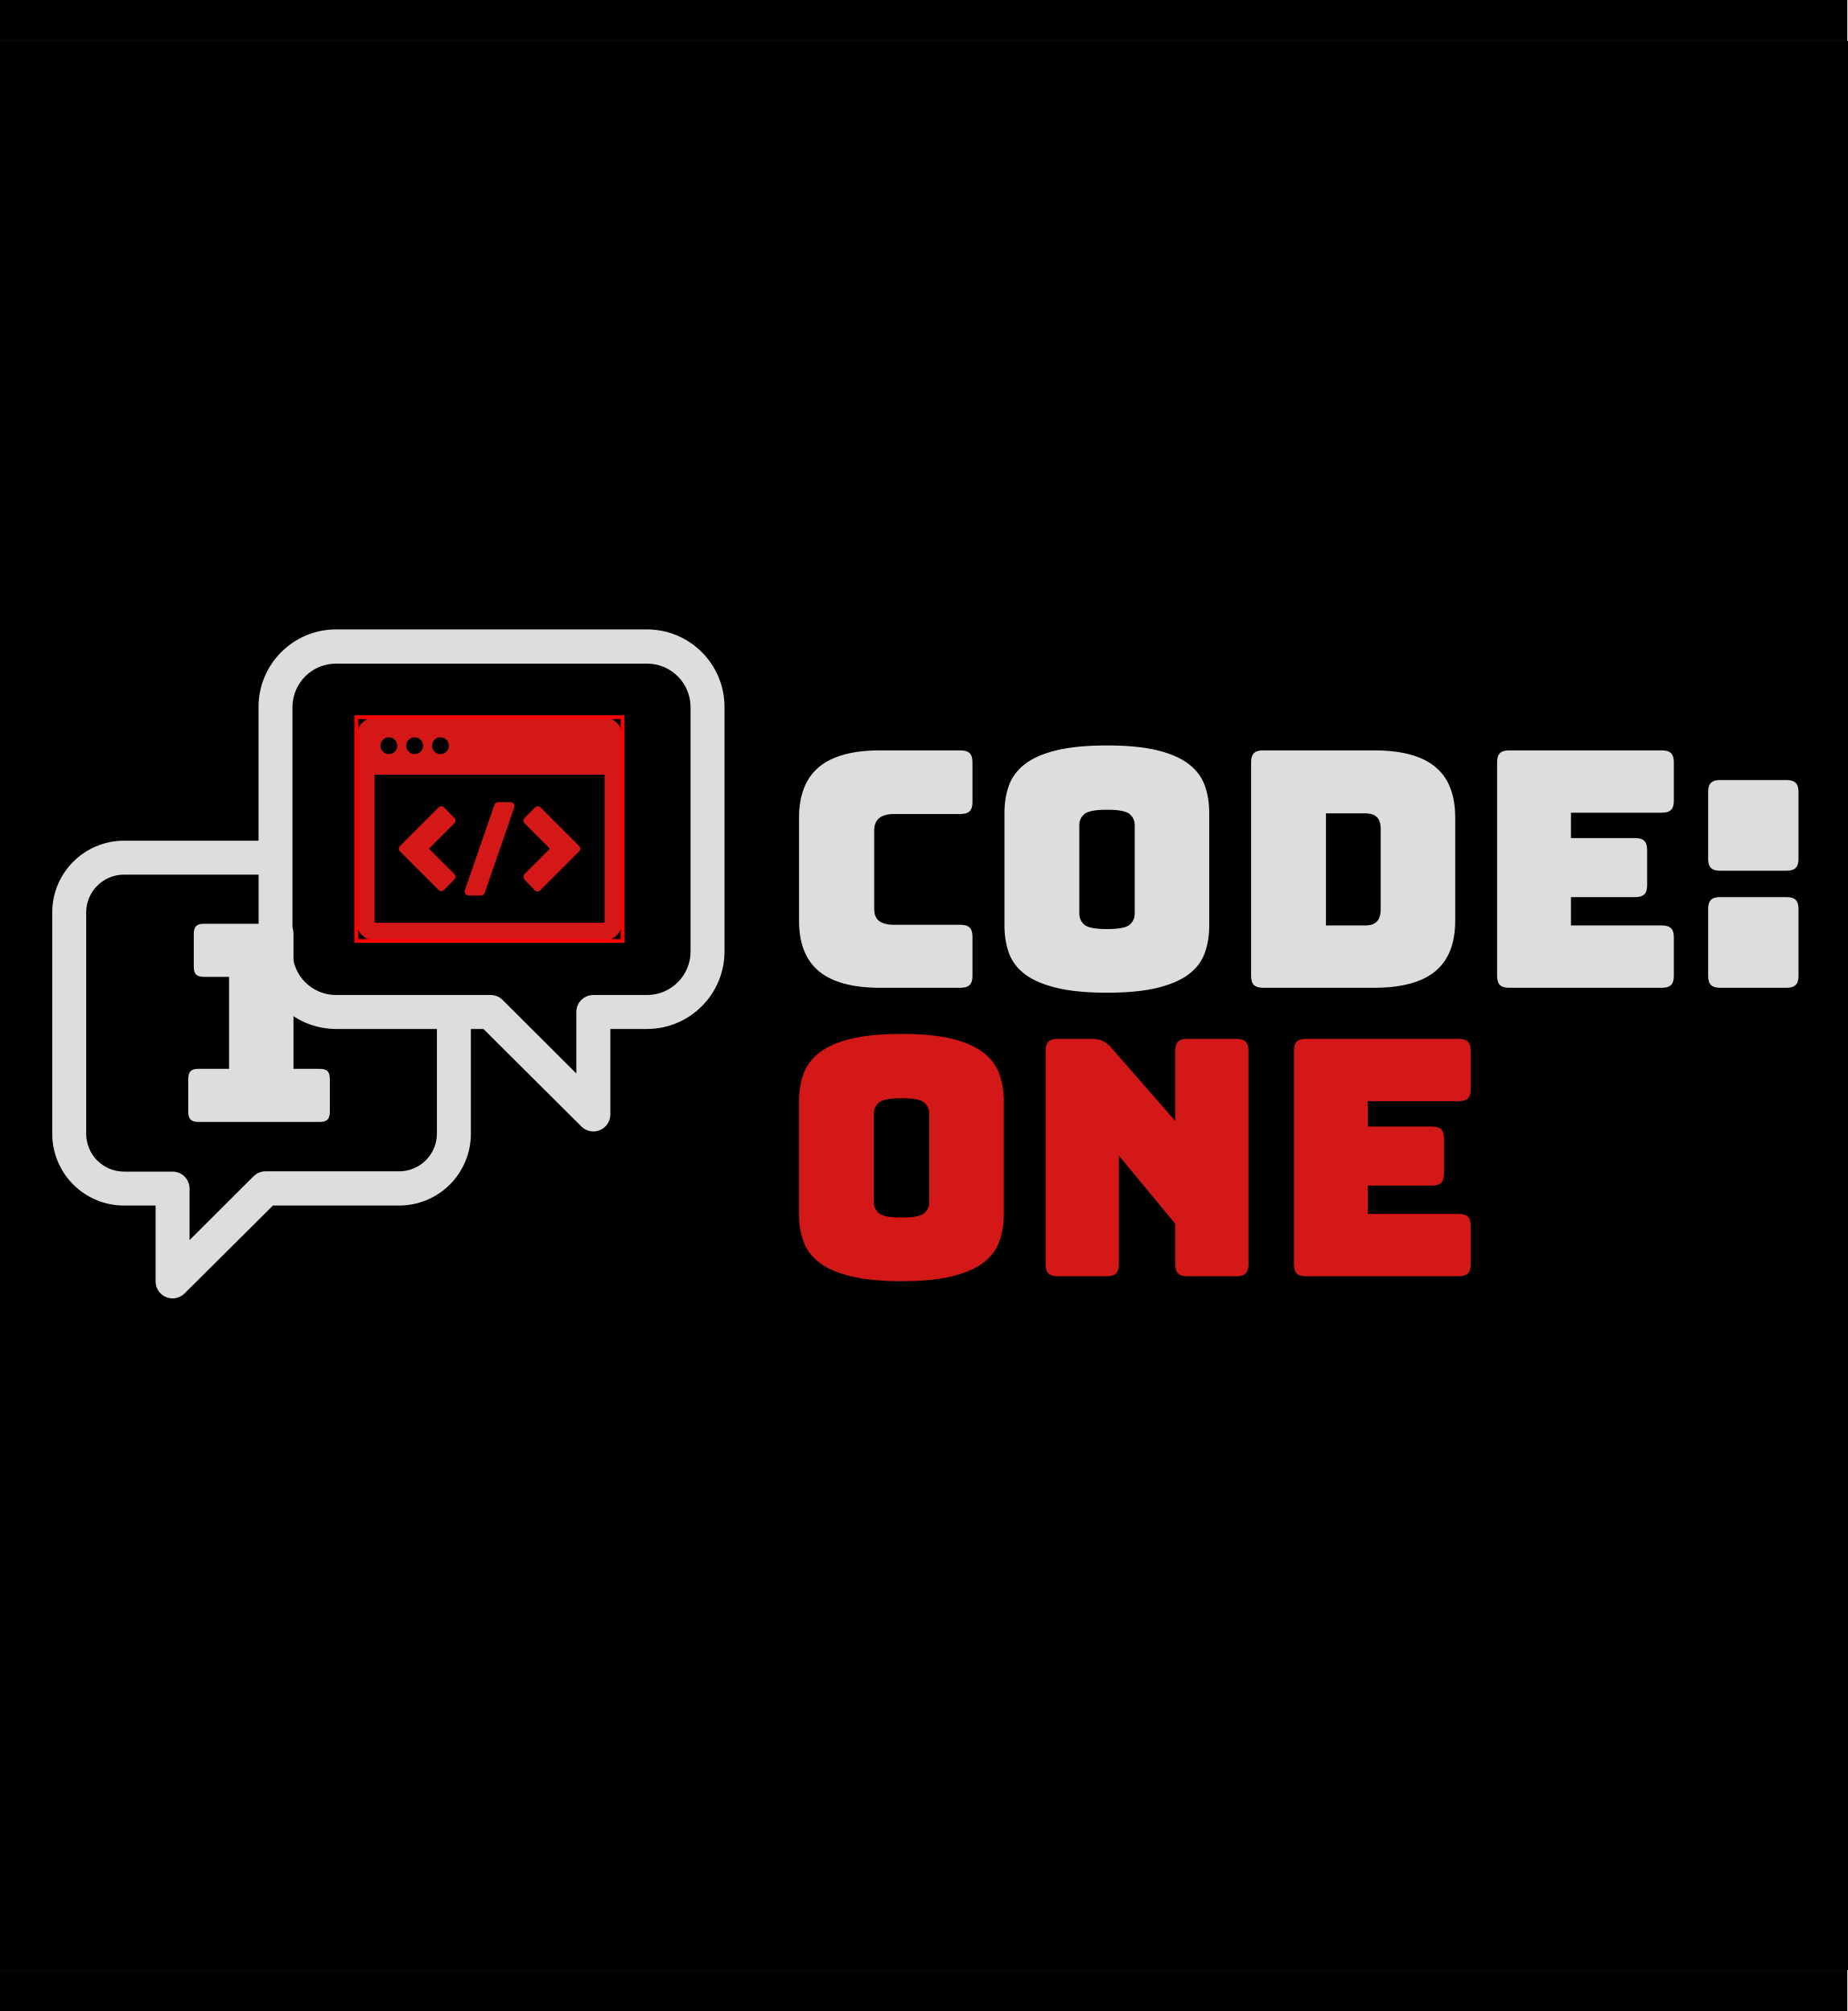
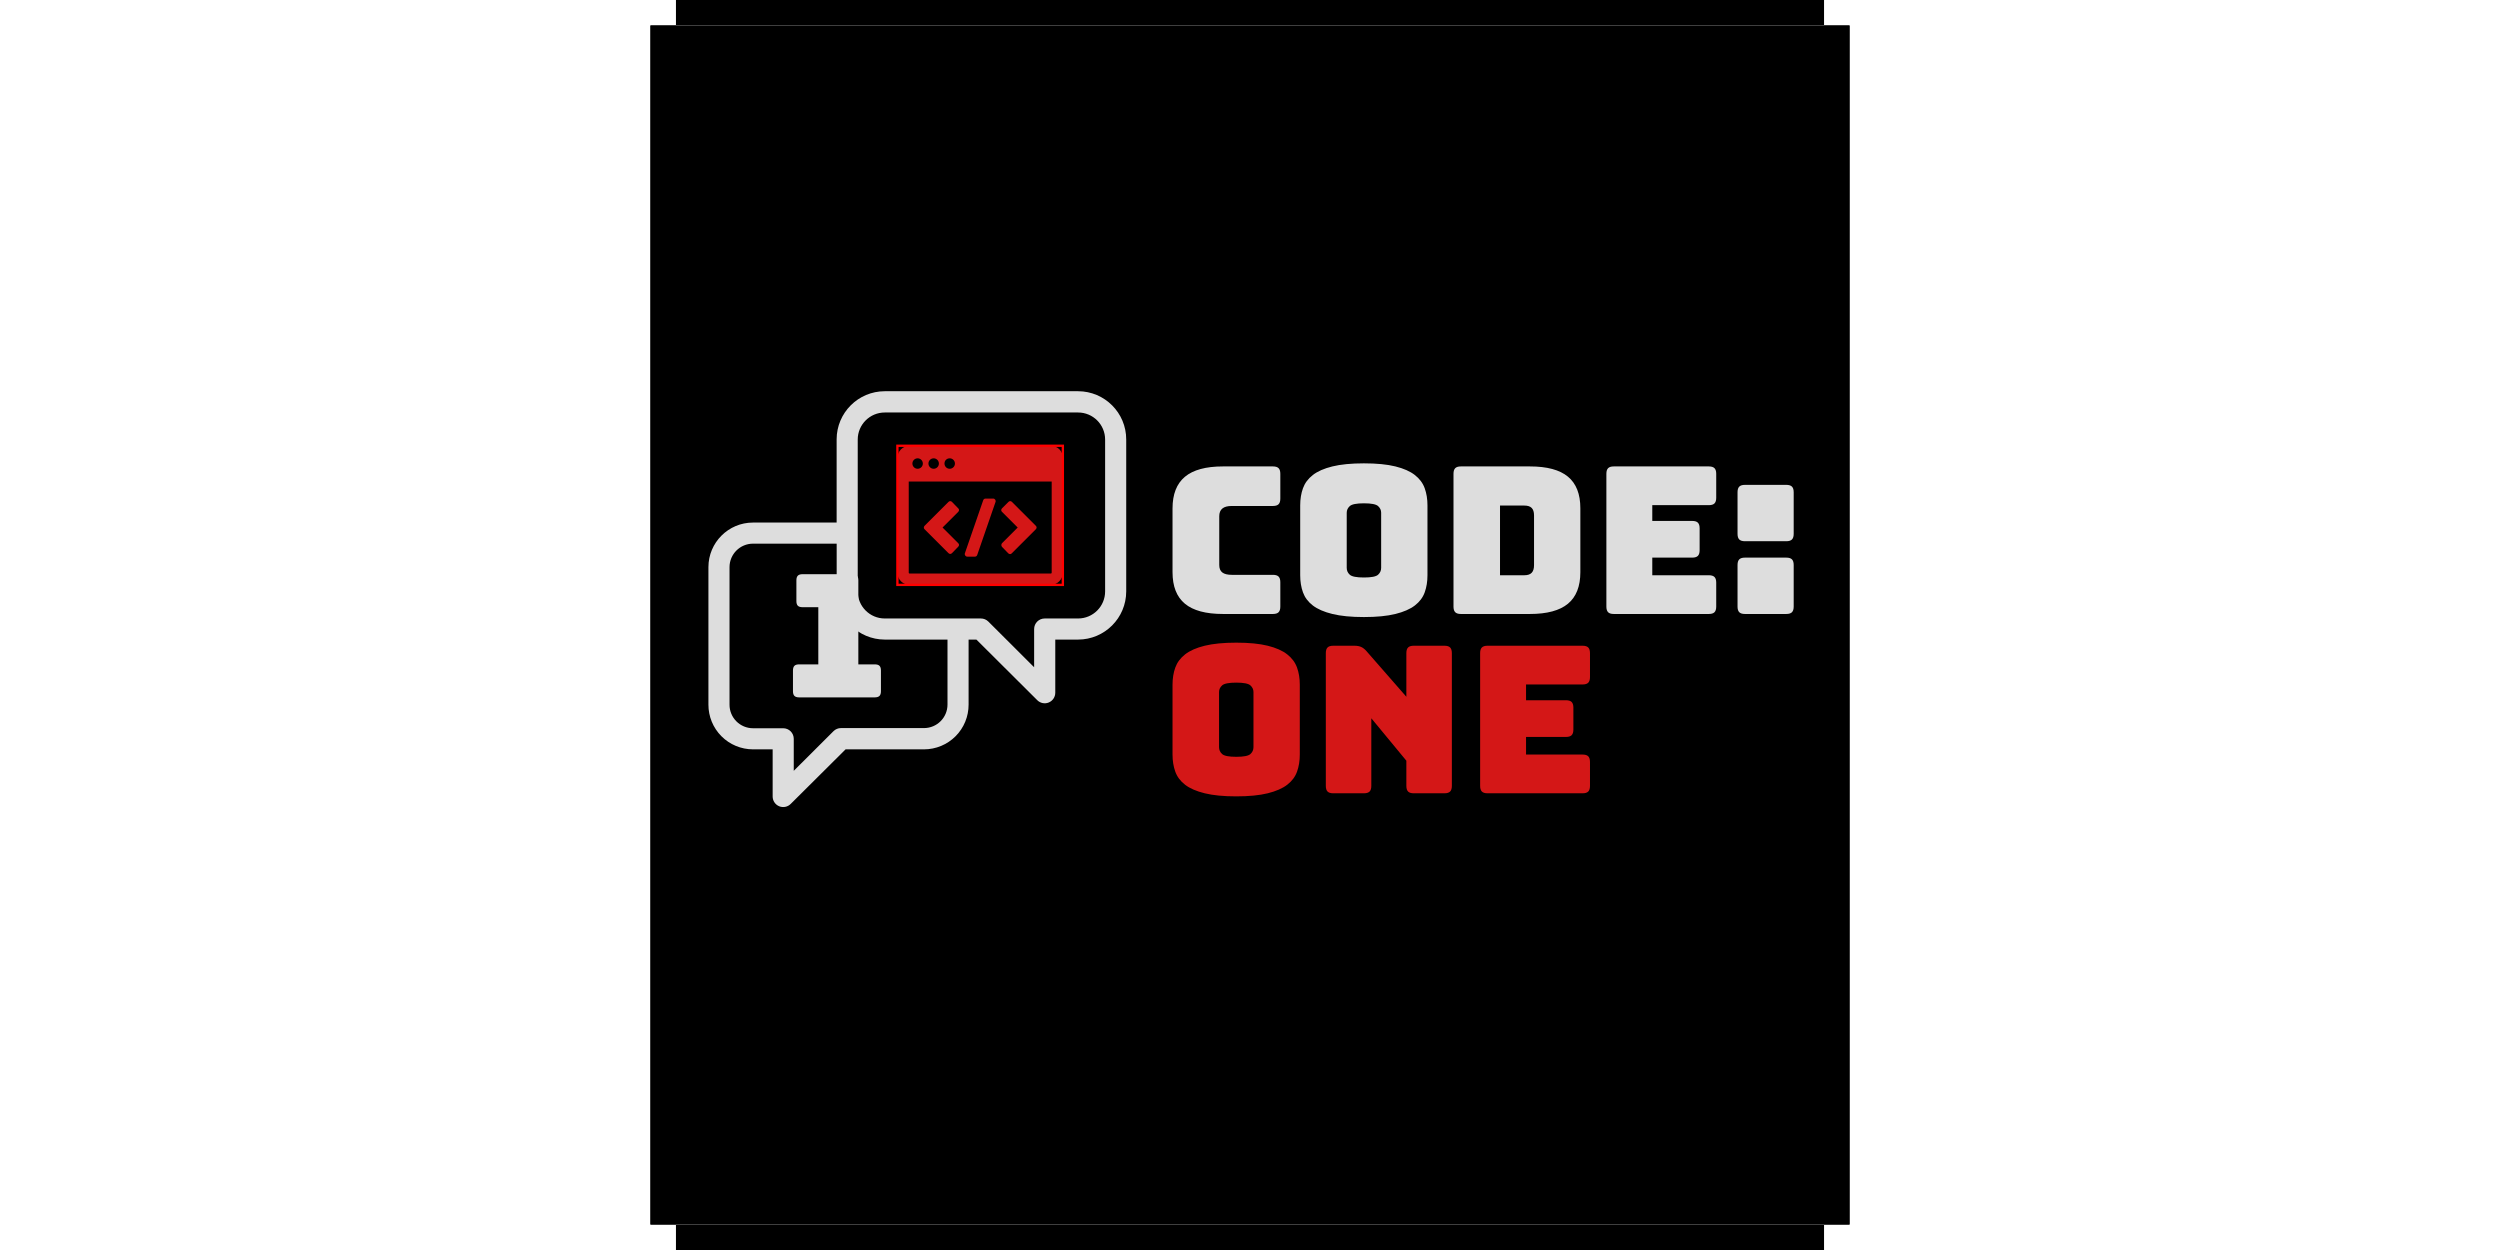
- <svg xmlns="http://www.w3.org/2000/svg" width="721px" height="785px" style="position: absolute; top: 0px; left: 0px; width: 721px; height: 785px; background: black;" viewBox="10.879 -10.879 490.242 533.758" class="css-np3qrs">
+ <svg xmlns="http://www.w3.org/2000/svg" width="800px" height="400px" style="position: absolute; top: 0px; left: 0px; background: transparent;" viewBox="10.879 -10.879 490.242 533.758" class="css-np3qrs">
  <defs>
    <pattern id="o_enf2h1e03_2" x="0" y="0" width="21.758" height="21.758" patternUnits="userSpaceOnUse" class="css-1e1xezv">
      <rect x="0" y="0" width="21.758" height="21.758" />
      <circle cx="0" cy="0" r="1.02" />
      <circle cx="21.758" cy="0" r="1.02" />
      <circle cx="21.758" cy="21.758" r="1.02" />
      <circle cx="0" cy="21.758" r="1.02" />
    </pattern>
  </defs>
  <rect fill="url(#o_enf2h1e03_2)" stroke-width="0.68" x="0" y="0" width="512" height="512" class="css-f3jo1l" />
  <svg width="512" height="512" style="overflow: visible;" viewBox="0 0 512 512" data-svgdocument="" id="_3qcLrDpQ6JrxcWAie__xY" class="fl-svgdocument" x="0" y="0" overflow="hidden" data-bbox="47.68279935562094 197.07670999322602 305.06463042740023 117.84656568080936">
    <defs id="_Mz_1Sy8Z-r4V5NhIO4399" transform="matrix(0.6453709, 0, 0, 0.6453709, -19.2611, 186.8233)" data-uid="o_enf2h1e03_4" />
    <path text="code:" text-anchor="start" font-size="100" letter-spacing="0" side="left" offset="0" dx="0" dy="0" space="preserve" href="" font-family="Bungee" font-scale="contain" transform="matrix(0.8750885, 0, 0, 0.8750885, 217.8438, 251.2936)" x="0" y="0" fill="#ddd" data-fl-textpath="" id="_dbHH01i2xlTP3TKjYS3EL" data-uid="o_enf2h1e03_5" d="M 54.8 0L 54.8 0L 30.4 0Q 17.9 0  11.85-5Q 5.8-10  5.8-20.4L 5.8-20.4L 5.8-51.5Q 5.8-61.9  11.85-66.95Q 17.9-72  30.4-72L 30.4-72L 54.8-72Q 56.7-72  57.55-71.15Q 58.4-70.3  58.4-68.4L 58.4-68.4L 58.4-56.3Q 58.4-54.4  57.55-53.55Q 56.7-52.7  54.8-52.7L 54.8-52.7L 34.7-52.7Q 31.6-52.7  30.1-51.45Q 28.6-50.2  28.6-47.7L 28.6-47.7L 28.6-23.9Q 28.6-21.4  30.1-20.25Q 31.6-19.1  34.7-19.1L 34.7-19.1L 54.8-19.1Q 56.7-19.1  57.55-18.25Q 58.4-17.4  58.4-15.5L 58.4-15.5L 58.4-3.6Q 58.4-1.7  57.55-0.85Q 56.7 0  54.8 0ZM 130.2-53L 130.2-18.9Q 130.2-14.3  128.85-10.55Q 127.5-6.8  124.05-4.15Q 120.6-1.5  114.55 0Q 108.5 1.5  99.2 1.5L 99.2 1.5Q 89.9 1.5  83.8 0Q 77.7-1.5  74.25-4.15Q 70.8-6.8  69.45-10.55Q 68.1-14.3  68.1-18.9L 68.1-18.9L 68.1-53Q 68.1-57.6  69.45-61.35Q 70.8-65.1  74.25-67.8Q 77.7-70.5  83.8-72Q 89.9-73.5  99.2-73.5L 99.2-73.5Q 108.5-73.5  114.55-72Q 120.6-70.5  124.05-67.8Q 127.5-65.1  128.85-61.35Q 130.2-57.6  130.2-53L 130.2-53ZM 90.8-49.4L 90.8-22.5Q 90.8-20.5  92.3-19.15Q 93.8-17.8  99.2-17.8L 99.2-17.8Q 104.6-17.8  106.1-19.15Q 107.6-20.5  107.6-22.5L 107.6-22.5L 107.6-49.4Q 107.6-51.3  106.1-52.65Q 104.6-54  99.2-54L 99.2-54Q 93.8-54  92.3-52.65Q 90.8-51.3  90.8-49.4L 90.8-49.4ZM 180.2 0L 180.2 0L 146.5 0Q 144.6 0  143.75-0.85Q 142.9-1.7  142.9-3.6L 142.9-3.6L 142.9-68.4Q 142.9-70.3  143.75-71.15Q 144.6-72  146.5-72L 146.5-72L 180.2-72Q 192.7-72  198.75-67Q 204.8-62  204.8-51.6L 204.8-51.6L 204.8-20.4Q 204.8-10  198.75-5Q 192.7 0  180.2 0ZM 177.5-52.9L 165.6-52.9L 165.6-18.9L 177.5-18.9Q 179.9-18.9  181.05-20.1Q 182.2-21.3  182.2-23.8L 182.2-23.8L 182.2-48.1Q 182.2-50.6  181.05-51.75Q 179.9-52.9  177.5-52.9L 177.5-52.9ZM 267.5 0L 267.5 0L 221.1 0Q 219.2 0  218.35-0.85Q 217.5-1.7  217.5-3.6L 217.5-3.6L 217.5-68.4Q 217.5-70.3  218.35-71.15Q 219.2-72  221.1-72L 221.1-72L 267.5-72Q 269.4-72  270.25-71.15Q 271.1-70.3  271.1-68.4L 271.1-68.4L 271.1-56.7Q 271.1-54.8  270.25-53.95Q 269.4-53.1  267.5-53.1L 267.5-53.1L 239.9-53.1L 239.9-45.4L 259.4-45.4Q 261.3-45.4  262.15-44.55Q 263-43.7  263-41.8L 263-41.8L 263-31.1Q 263-29.2  262.15-28.35Q 261.3-27.5  259.4-27.5L 259.4-27.5L 239.9-27.5L 239.9-18.9L 267.5-18.9Q 269.4-18.9  270.25-18.05Q 271.1-17.2  271.1-15.3L 271.1-15.3L 271.1-3.6Q 271.1-1.7  270.25-0.85Q 269.4 0  267.5 0ZM 305.3 0L 305.3 0L 285.1 0Q 283.2 0  282.35-0.85Q 281.5-1.7  281.5-3.6L 281.5-3.6L 281.5-23.9Q 281.5-25.8  282.35-26.65Q 283.2-27.5  285.1-27.5L 285.1-27.5L 305.3-27.5Q 307.2-27.5  308.05-26.65Q 308.9-25.8  308.9-23.9L 308.9-23.9L 308.9-3.6Q 308.9-1.7  308.05-0.85Q 307.2 0  305.3 0ZM 305.3-35.5L 305.3-35.5L 285.1-35.5Q 283.2-35.5  282.35-36.35Q 281.5-37.2  281.5-39.1L 281.5-39.1L 281.5-59.4Q 281.5-61.3  282.35-62.15Q 283.2-63  285.1-63L 285.1-63L 305.3-63Q 307.2-63  308.05-62.15Q 308.9-61.3  308.9-59.4L 308.9-59.4L 308.9-39.1Q 308.9-37.2  308.05-36.35Q 307.2-35.5  305.3-35.5Z" />
    <path text="one" text-anchor="start" font-size="100" letter-spacing="0" side="left" offset="0" dx="0" dy="0" space="preserve" href="" font-family="Bungee" font-scale="contain" transform="matrix(0.8750885, 0, 0, 0.8750885, 217.8433, 327.8605)" x="0" y="0" fill="#d41717" data-fl-textpath="" id="_LT9703mBXXvD2CqRzN1-_" data-uid="o_enf2h1e03_6" d="M 67.9-53L 67.9-18.9Q 67.9-14.3  66.55-10.55Q 65.2-6.8  61.75-4.15Q 58.3-1.5  52.25 0Q 46.2 1.5  36.9 1.5L 36.9 1.5Q 27.6 1.5  21.5 0Q 15.4-1.5  11.95-4.15Q 8.5-6.8  7.15-10.55Q 5.8-14.3  5.8-18.9L 5.8-18.9L 5.8-53Q 5.8-57.6  7.15-61.35Q 8.5-65.1  11.95-67.8Q 15.4-70.5  21.5-72Q 27.6-73.5  36.9-73.5L 36.9-73.5Q 46.2-73.5  52.25-72Q 58.3-70.5  61.75-67.8Q 65.2-65.1  66.55-61.35Q 67.9-57.6  67.9-53L 67.9-53ZM 28.5-49.4L 28.5-22.5Q 28.5-20.5  30-19.15Q 31.5-17.8  36.9-17.8L 36.9-17.8Q 42.3-17.8  43.8-19.15Q 45.3-20.5  45.3-22.5L 45.3-22.5L 45.3-49.4Q 45.3-51.3  43.8-52.65Q 42.3-54  36.9-54L 36.9-54Q 31.5-54  30-52.65Q 28.5-51.3  28.5-49.4L 28.5-49.4ZM 99.2 0L 99.2 0L 84.2 0Q 82.3 0  81.45-0.85Q 80.6-1.7  80.6-3.6L 80.6-3.6L 80.6-68.4Q 80.6-70.3  81.45-71.15Q 82.3-72  84.2-72L 84.2-72L 94.6-72Q 96.5-72  97.85-71.4Q 99.2-70.8  100.5-69.3L 100.5-69.3L 119.9-47.1L 119.9-68.4Q 119.9-70.3  120.75-71.15Q 121.6-72  123.5-72L 123.5-72L 138.5-72Q 140.4-72  141.25-71.15Q 142.1-70.3  142.1-68.4L 142.1-68.4L 142.1-3.6Q 142.1-1.7  141.25-0.85Q 140.4 0  138.5 0L 138.5 0L 123.5 0Q 121.6 0  120.75-0.85Q 119.9-1.7  119.9-3.6L 119.9-3.6L 119.9-15.9L 102.8-36.6L 102.8-3.6Q 102.8-1.7  101.95-0.85Q 101.1 0  99.2 0ZM 205.9 0L 205.9 0L 159.5 0Q 157.6 0  156.75-0.85Q 155.9-1.7  155.9-3.6L 155.9-3.6L 155.9-68.4Q 155.9-70.3  156.75-71.15Q 157.6-72  159.5-72L 159.5-72L 205.9-72Q 207.8-72  208.65-71.15Q 209.5-70.3  209.5-68.4L 209.5-68.4L 209.5-56.7Q 209.5-54.8  208.65-53.95Q 207.8-53.1  205.9-53.1L 205.9-53.1L 178.3-53.1L 178.3-45.4L 197.8-45.4Q 199.7-45.4  200.55-44.55Q 201.4-43.7  201.4-41.8L 201.4-41.8L 201.4-31.1Q 201.4-29.2  200.55-28.35Q 199.7-27.5  197.8-27.5L 197.8-27.5L 178.3-27.5L 178.3-18.9L 205.9-18.9Q 207.8-18.9  208.65-18.05Q 209.5-17.2  209.5-15.3L 209.5-15.3L 209.5-3.6Q 209.5-1.7  208.65-0.85Q 207.8 0  205.9 0Z" />
    <g transform="matrix(1.522029, 0, 0, 1.522029, -48.7332, -144.6806)" data-uid="o_enf2h1e03_7">
      <path id="_k08helhpR_Dlyy1GW_-pD" d="M88.09.74H42.29a11.42,11.42,0,0,0-11.41,11.4V31.86H11.06A10.57,10.57,0,0,0,.5,42.42V75A10.57,10.57,0,0,0,11.06,85.6h4.66V96.76A2.5,2.5,0,0,0,20,98.53l13-12.93H51.59A10.57,10.57,0,0,0,62.15,75V59.59H64L78.42,73.95a2.5,2.5,0,0,0,4.27-1.77V59.59h5.41A11.42,11.42,0,0,0,99.5,48.18v-36A11.42,11.42,0,0,0,88.09.74ZM57.15,75a5.57,5.57,0,0,1-5.56,5.56H31.91a2.5,2.5,0,0,0-1.77.73l-9.42,9.4V83.1a2.5,2.5,0,0,0-2.5-2.5H11.06A5.57,5.57,0,0,1,5.5,75V42.42a5.57,5.57,0,0,1,5.56-5.56H30.89V48.18A11.42,11.42,0,0,0,42.29,59.59H57.15ZM94.5,48.18a6.41,6.41,0,0,1-6.41,6.41H80.18a2.5,2.5,0,0,0-2.5,2.5v9.06L66.83,55.32a2.5,2.5,0,0,0-1.77-.73H42.29a6.41,6.41,0,0,1-6.41-6.41v-36a6.41,6.41,0,0,1,6.41-6.4h45.8a6.41,6.41,0,0,1,6.41,6.4Z" stroke="none" fill="#ddd" transform="matrix(1.183975, 0, 0, 1.183975, 47.68285, 196.7926)" stroke-width="1" data-uid="o_enf2h1e03_8" />
    </g>
    <g fill="#d41717" transform="matrix(0.7444379, 0, 0, 0.7444379, 103.5764, 171.9457)" data-uid="o_enf2h1e03_9">
      <path d="M90.5,10.1H9.5c-3.9,0-7,3.2-7,7v65.8c0,3.9,3.2,7,7,7h80.9c3.9,0,7-3.2,7-7V17.1C97.5,13.2,94.3,10.1,90.5,10.1z      M32.5,17.3c1.7,0,3,1.4,3,3c0,1.7-1.4,3-3,3c-1.7,0-3-1.4-3-3C29.5,18.6,30.8,17.3,32.5,17.3z M23.3,17.3c1.7,0,3,1.4,3,3     c0,1.7-1.4,3-3,3c-1.7,0-3-1.4-3-3C20.3,18.6,21.7,17.3,23.3,17.3z M14.1,17.3c1.7,0,3,1.4,3,3c0,1.7-1.4,3-3,3c-1.7,0-3-1.4-3-3     C11.1,18.6,12.5,17.3,14.1,17.3z M91,82.9c0,0.3-0.2,0.5-0.5,0.5H9.5c-0.3,0-0.5-0.2-0.5-0.5V30.6h82V82.9z" transform="matrix(1, 0, 0, 1, 0, 0)" fill="#d41717" data-uid="o_enf2h1e03_10" />
      <path d="M31.8,71.7c0.6,0.6,1.4,0.6,2,0l3.6-3.7c0.6-0.6,0.6-1.5,0-2l-9-9l9-9c0.6-0.6,0.6-1.5,0-2l-3.6-3.7     c-0.6-0.6-1.4-0.6-2,0L18.1,56c-0.6,0.6-0.6,1.5,0,2L31.8,71.7z" transform="matrix(1, 0, 0, 1, 0, 0)" fill="#d41717" data-uid="o_enf2h1e03_11" />
      <path d="M62.5,68.1l3.6,3.7c0.6,0.6,1.5,0.6,2,0L81.9,58c0.6-0.6,0.6-1.5,0-2L68.2,42.3c-0.6-0.6-1.4-0.6-2,0L62.5,46     c-0.6,0.6-0.6,1.5,0,2l9,9l-9,9C62,66.6,62,67.5,62.5,68.1z" transform="matrix(1, 0, 0, 1, 0, 0)" fill="#d41717" data-uid="o_enf2h1e03_12" />
      <path d="M42.6,73.7H47c0.6,0,1.1-0.4,1.3-1l10.5-30.4c0.3-0.9-0.4-1.9-1.3-1.9H53c-0.6,0-1.1,0.4-1.3,1L41.2,71.8     C40.9,72.7,41.6,73.7,42.6,73.7z" transform="matrix(1, 0, 0, 1, 0, 0)" fill="#d41717" data-uid="o_enf2h1e03_13" />
    </g>
    <path text="1" fill="#ddd" space="preserve" text-anchor="middle" offset="0.5" font-scale="contain" font-size="48" font-family="Bungee" transform="matrix(1.522029, 0, 0, 1.522029, 79.29809, 286.9059)" font-weight="400" font-style="normal" data-uid="o_enf2h1e03_14" data-fl-textpath="" d="M 10.826 0L 10.826 0L-10.394 0Q-11.304 0 -11.714-0.41Q-12.124-0.82 -12.124-1.73L-12.124-1.73L-12.124-7.54Q-12.124-8.45 -11.714-8.86Q-11.304-9.26 -10.394-9.26L-10.394-9.26L-5.014-9.26L-5.014-25.3L-9.434-25.3Q-10.344-25.3 -10.754-25.7Q-11.164-26.11 -11.164-27.02L-11.164-27.02L-11.164-32.83Q-11.164-33.74 -10.754-34.15Q-10.344-34.56 -9.434-34.56L-9.434-34.56L 4.486-34.56Q 5.396-34.56  5.806-34.15Q 6.216-33.74  6.216-32.83L 6.216-32.83L 6.216-9.26L 10.826-9.26Q 11.736-9.26  12.146-8.86Q 12.556-8.45  12.556-7.54L 12.556-7.54L 12.556-1.73Q 12.556-0.82  12.146-0.41Q 11.736 0  10.826 0Z" />
  </svg>
  <path d="M10.879 -10.879h490.242v533.758h-490.242z M0 0v512h512v-512z" class="css-1m35ybi" style="" />
  <g class="css-0">
    <path class="_sw1 css-jzojre" d="M-19.261 186.823L -19.261 186.823L-19.261 186.823L-19.261 186.823 Z" fill="transparent" stroke="" />
    <path class="_sw1 css-jzojre" d="M222.919 186.975L 488.159 186.975L488.159 252.606L222.919 252.606 Z" fill="transparent" stroke="" />
    <path class="_sw1 css-jzojre" d="M222.919 263.541L 401.174 263.541L401.174 329.173L222.919 329.173 Z" fill="transparent" stroke="" />
    <path class="_sw1 css-jzojre" d="M23.841 155.276L 204.046 155.276L204.046 334.642L23.841 334.642 Z" fill="transparent" stroke="" />
    <path class="_sw1 css-jzojre" d="M105.437 179.465L 176.086 179.465L176.086 238.871L105.437 238.871 Z" fill="transparent" stroke="red" />
    <path class="_sw1 css-jzojre" d="M60.845 234.305L 98.409 234.305L98.409 286.906L60.845 286.906 Z" fill="transparent" stroke="" />
  </g>
</svg>
